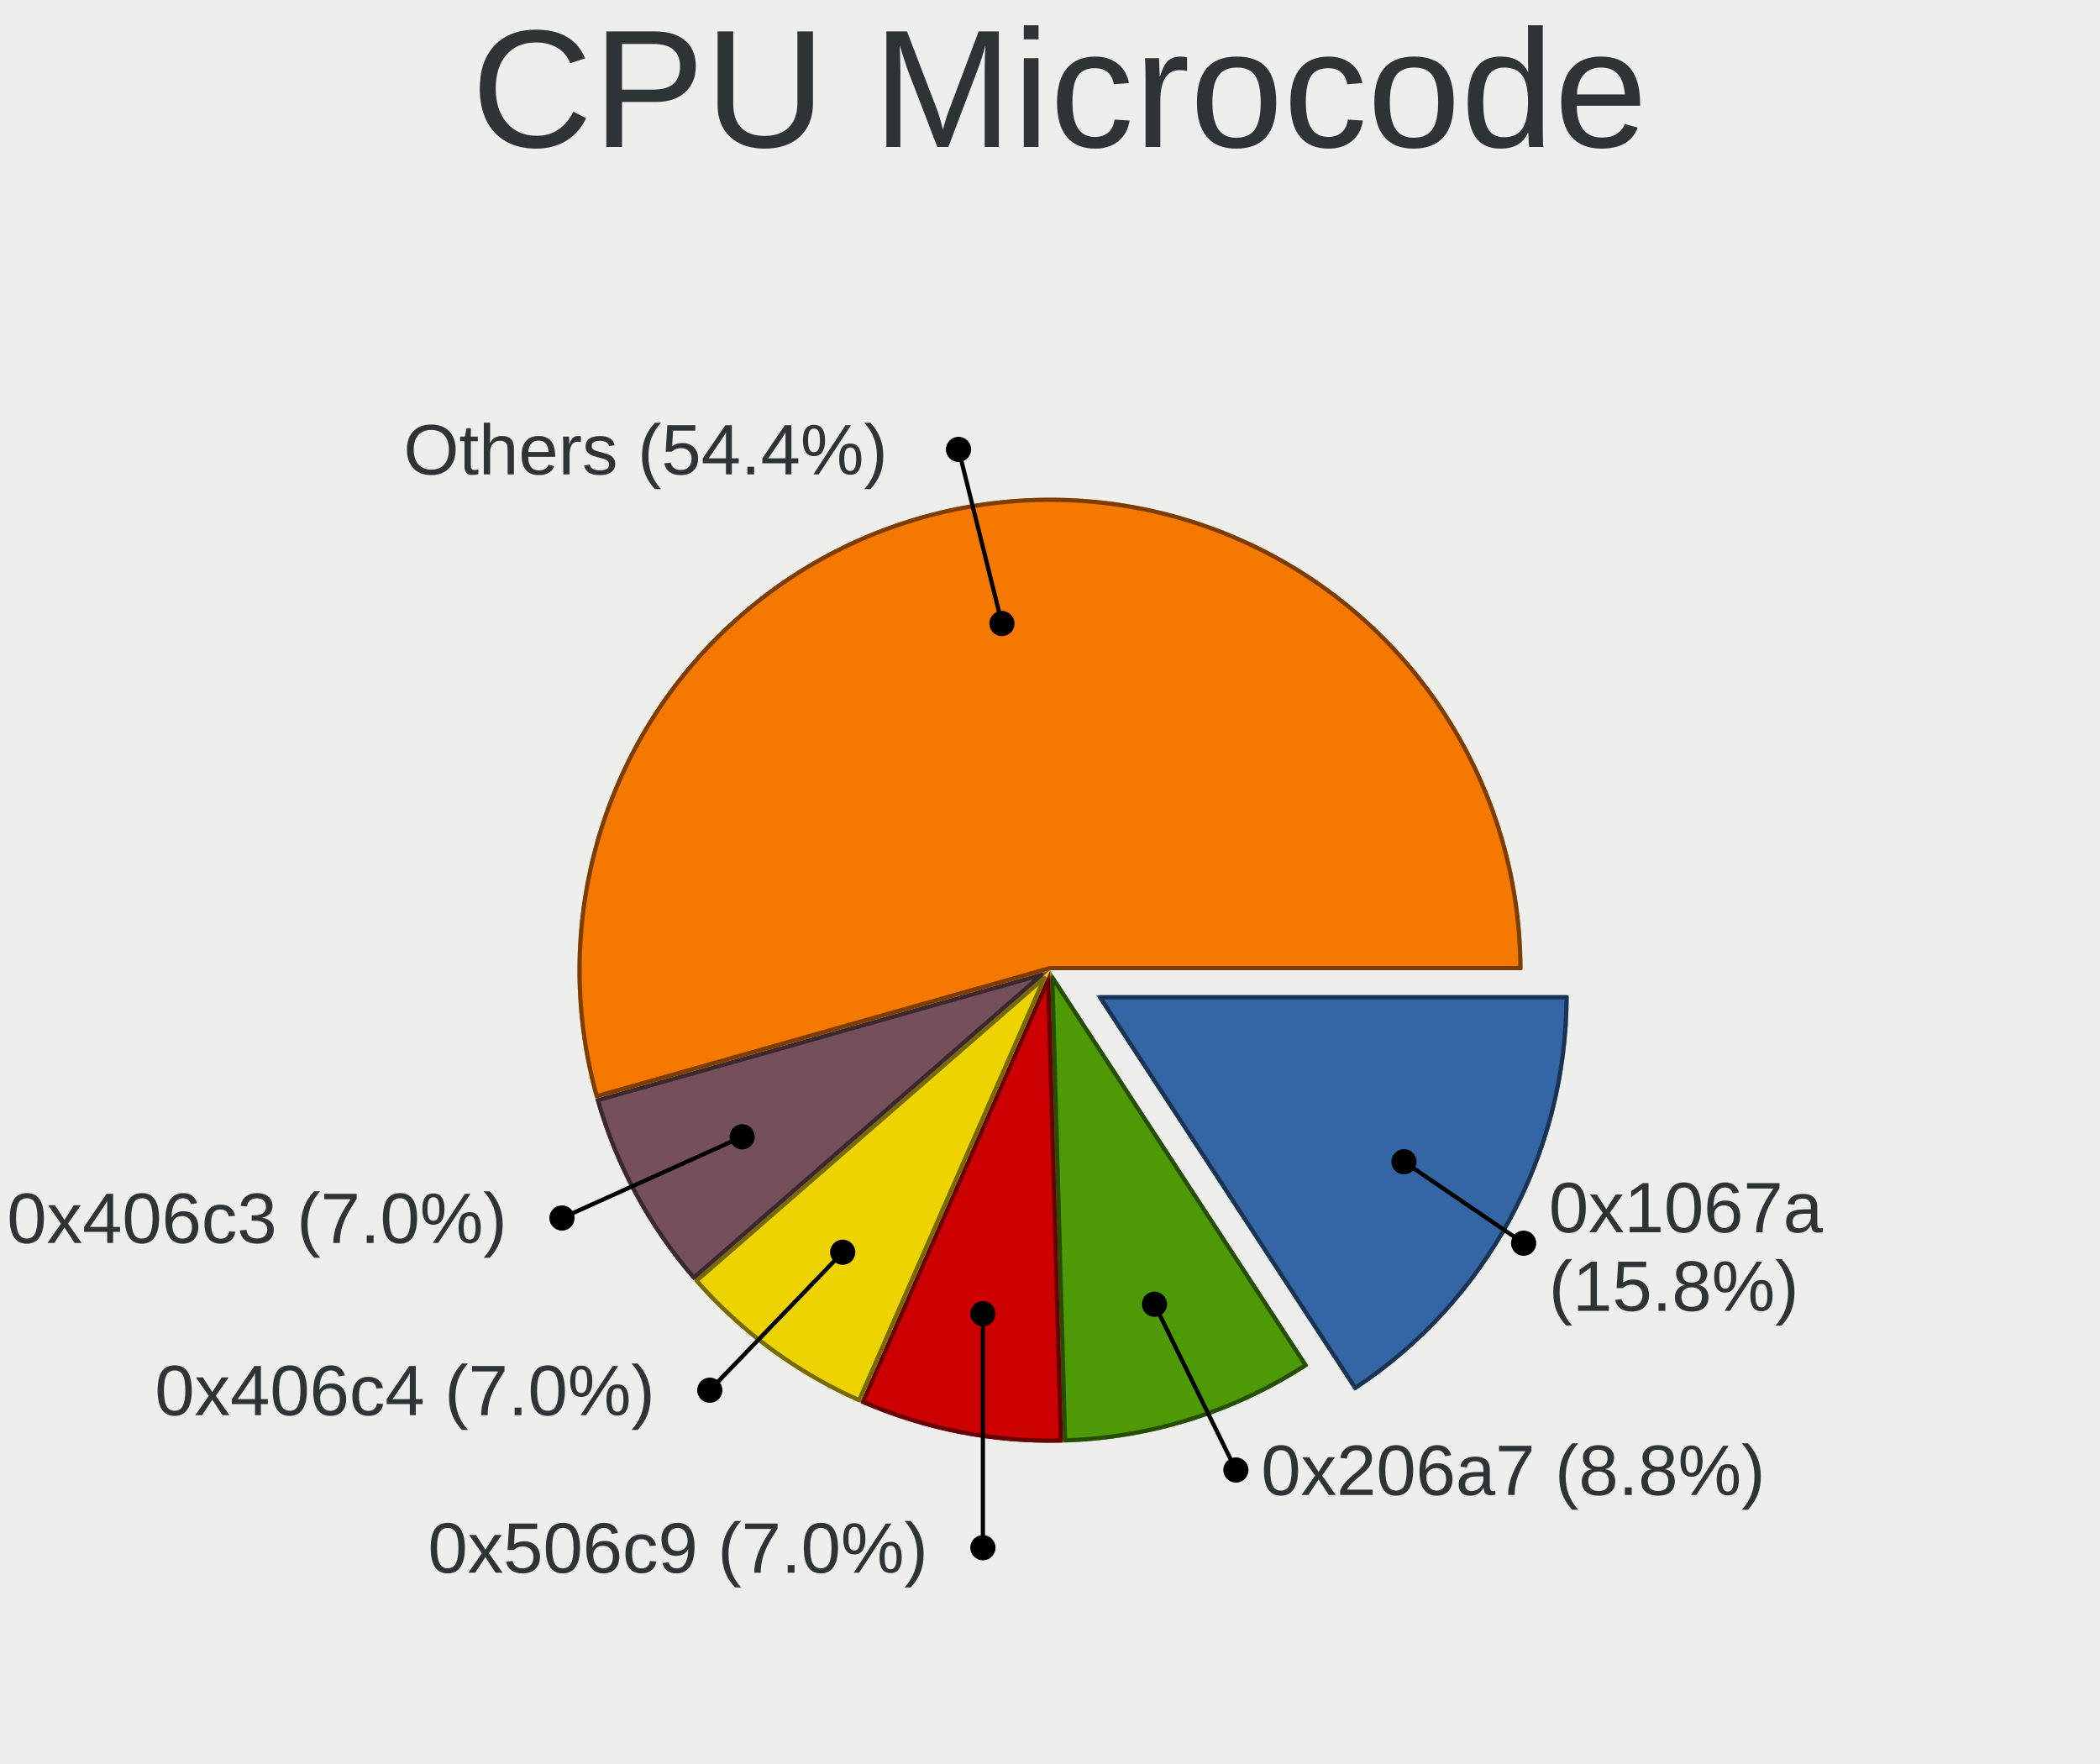
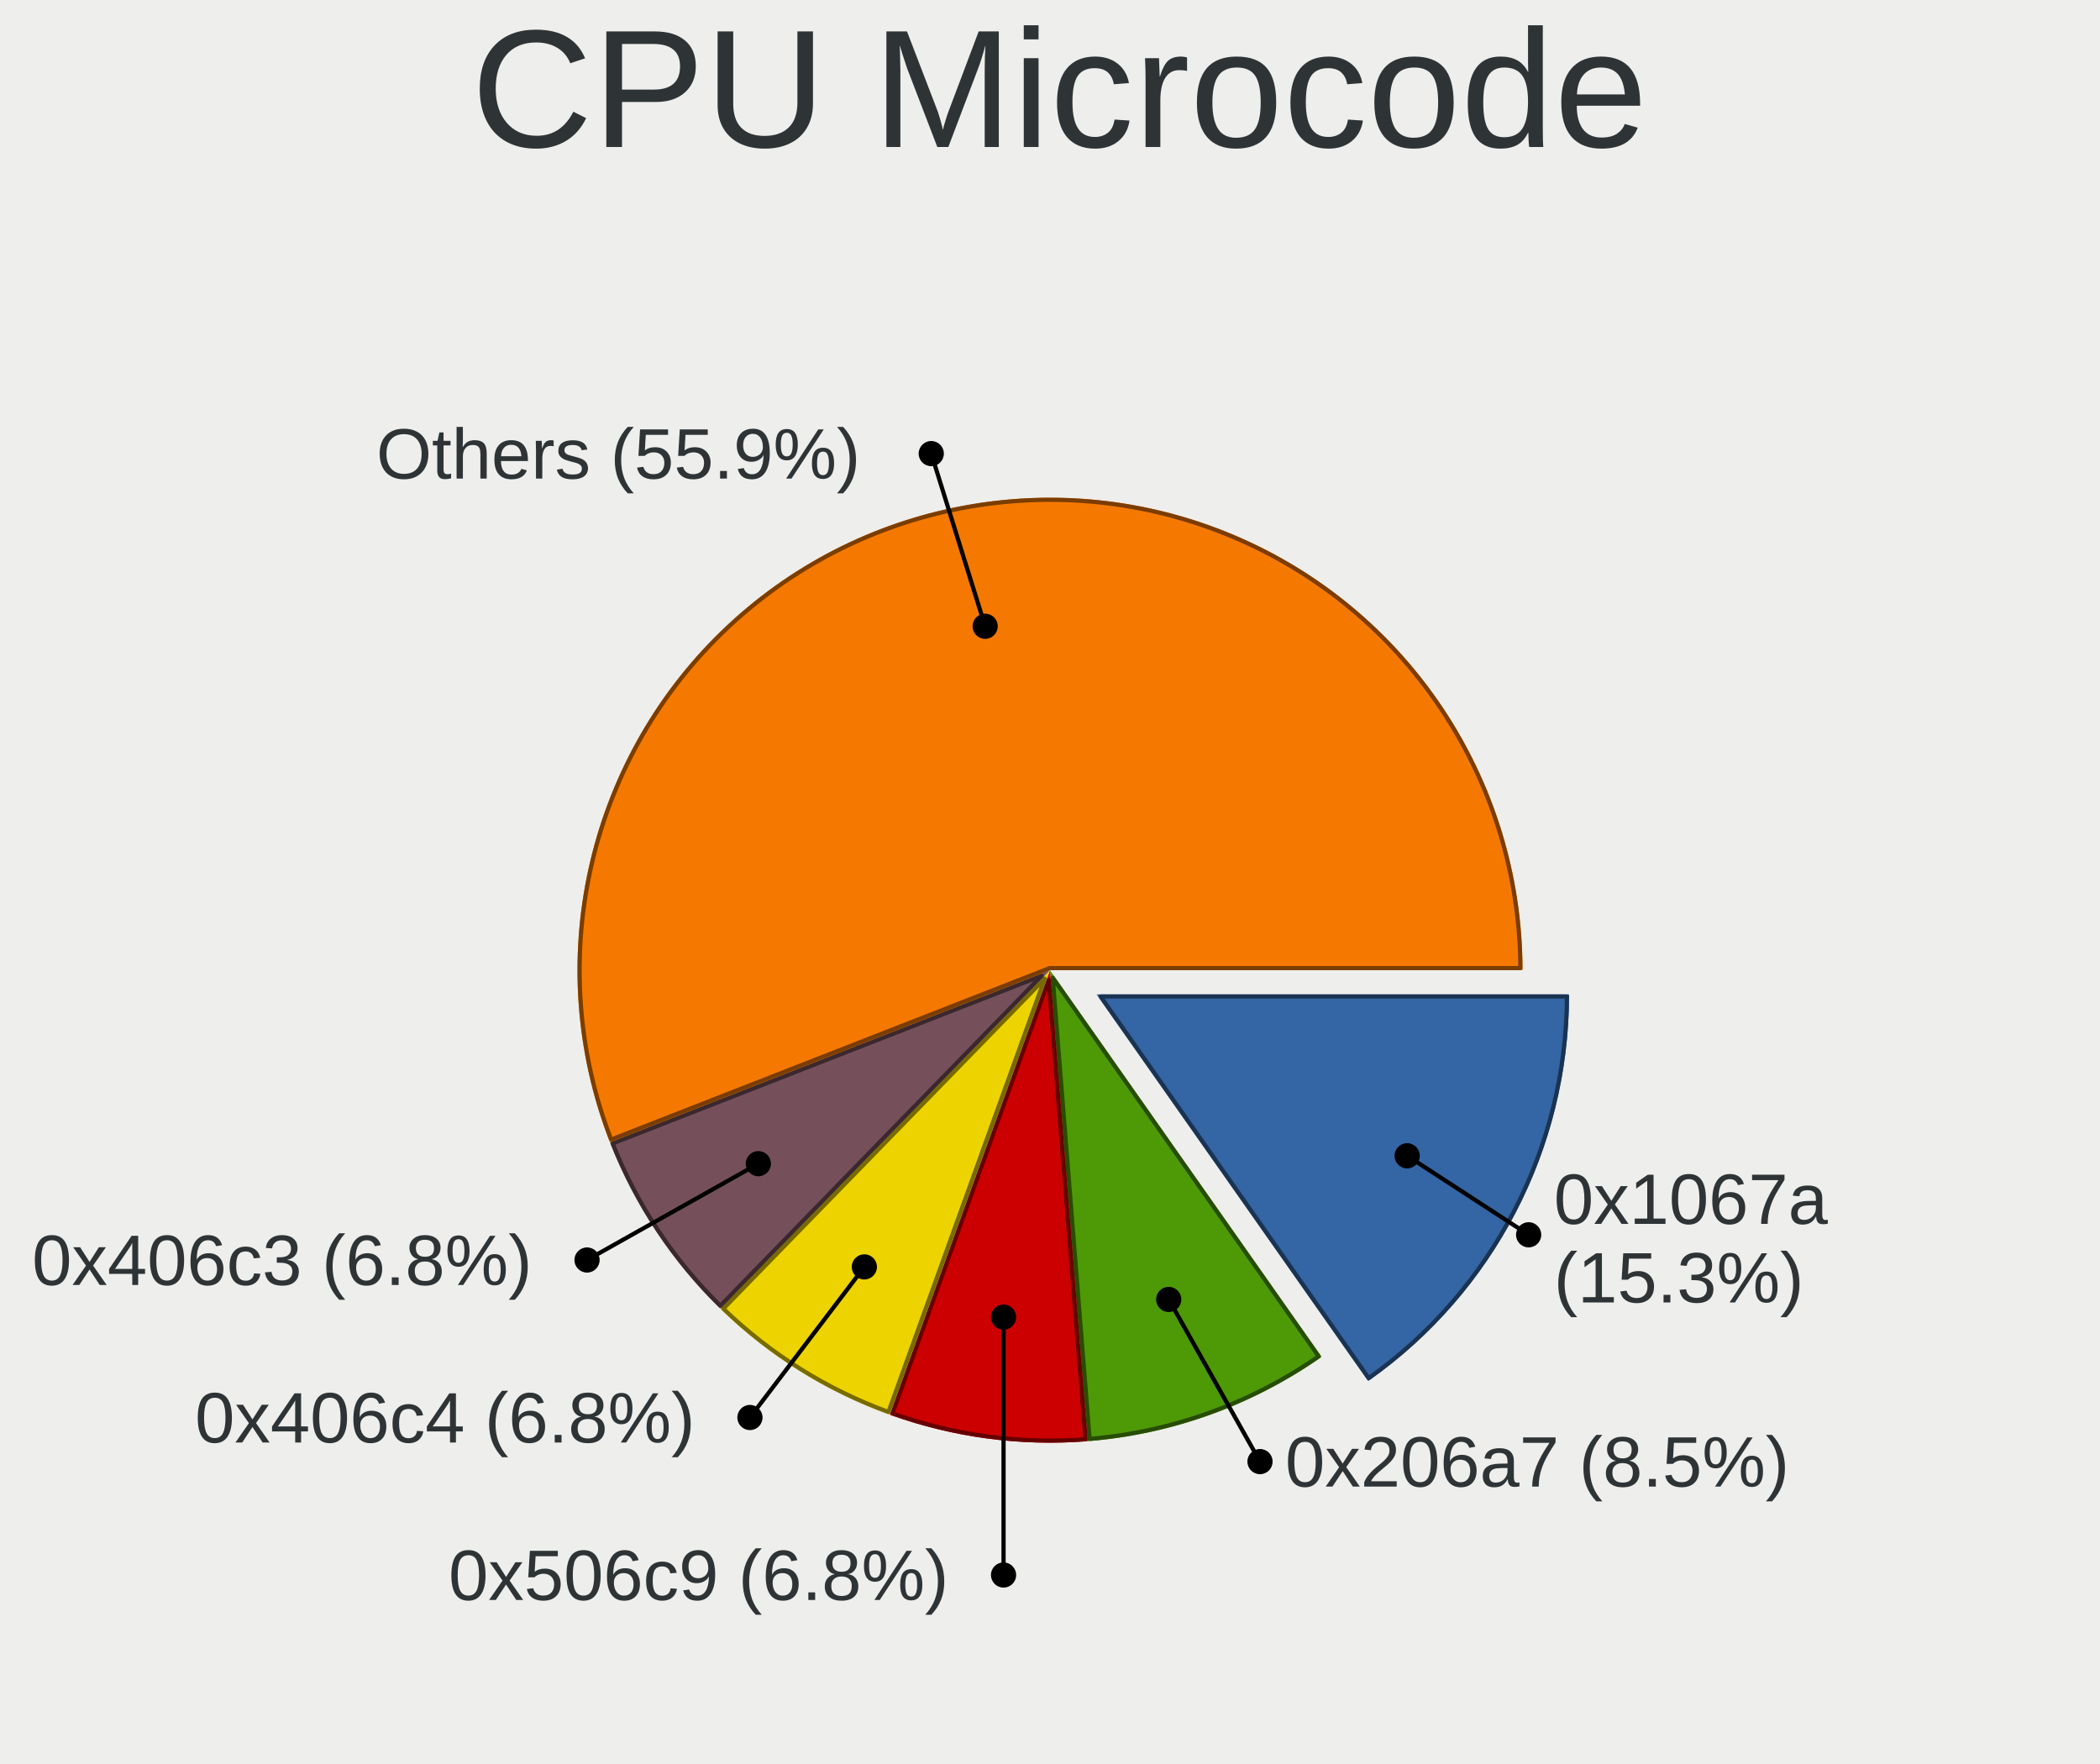
<svg xmlns="http://www.w3.org/2000/svg" width="500" height="420" version="1.0" id="ezcGraph">
  <defs />
  <g id="ezcGraphChart" color-rendering="optimizeQuality" shape-rendering="geometricPrecision" text-rendering="optimizeLegibility">
    <path d=" M 0,420 L 0,0 L 500,0 L 500,420 L 0,420 z " style="fill: #eeeeec; fill-opacity: 1.00; stroke: none;" id="ezcGraphPolygon_1" />
    <path d=" M 0,42 L 0,0 L 500,0 L 500,42 L 0,42 z " style="fill: #000000; fill-opacity: 0.00; stroke: none;" id="ezcGraphPolygon_2" />
-     <path d="M 260.99,236.95 L 373.49,236.95 A 112.50,112.50 0 0,1 322.53,331.13 z" style="fill: #3465a4; fill-opacity: 1.00; stroke: none; cursor: pointer;" id="ezcGraphCircleSector_4" />
-     <path d="M 261.92,237.45 L 372.99,237.45 A 112.00,112.00 0 0,1 322.67,330.44 z" style="fill: none; stroke: #1a3352; stroke-width: 1; stroke-opacity: 1.00; stroke-linecap: round; stroke-linejoin: round;" id="ezcGraphCircleSector_5" />
-     <path d="M 250.00,231.00 L 311.53,325.18 A 112.50,112.50 0 0,1 253.10,343.46 z" style="fill: #4e9a06; fill-opacity: 1.00; stroke: none; cursor: pointer;" id="ezcGraphCircleSector_6" />
-     <path d="M 250.55,232.75 L 310.84,325.04 A 112.00,112.00 0 0,1 253.59,342.94 z" style="fill: none; stroke: #274d03; stroke-width: 1; stroke-opacity: 1.00; stroke-linecap: round; stroke-linejoin: round;" id="ezcGraphCircleSector_7" />
-     <path d="M 250.00,231.00 L 253.10,343.46 A 112.50,112.50 0 0,1 204.81,334.02 z" style="fill: #cc0000; fill-opacity: 1.00; stroke: none; cursor: pointer;" id="ezcGraphCircleSector_8" />
-     <path d="M 249.56,233.24 L 252.59,342.97 A 112.00,112.00 0 0,1 205.47,333.77 z" style="fill: none; stroke: #660000; stroke-width: 1; stroke-opacity: 1.00; stroke-linecap: round; stroke-linejoin: round;" id="ezcGraphCircleSector_9" />
-     <path d="M 250.00,231.00 L 204.81,334.02 A 112.50,112.50 0 0,1 165.16,304.88 z" style="fill: #edd400; fill-opacity: 1.00; stroke: none; cursor: pointer;" id="ezcGraphCircleSector_10" />
-     <path d="M 248.65,232.84 L 204.55,333.37 A 112.00,112.00 0 0,1 165.87,304.93 z" style="fill: none; stroke: #776a00; stroke-width: 1; stroke-opacity: 1.00; stroke-linecap: round; stroke-linejoin: round;" id="ezcGraphCircleSector_11" />
-     <path d="M 250.00,231.00 L 165.16,304.88 A 112.50,112.50 0 0,1 141.74,261.61 z" style="fill: #75505b; fill-opacity: 1.00; stroke: none; cursor: pointer;" id="ezcGraphCircleSector_12" />
-     <path d="M 247.99,232.09 L 165.21,304.18 A 112.00,112.00 0 0,1 142.36,261.96 z" style="fill: none; stroke: #3b282e; stroke-width: 1; stroke-opacity: 1.00; stroke-linecap: round; stroke-linejoin: round;" id="ezcGraphCircleSector_13" />
-     <path d="M 250.00,231.00 L 141.74,261.61 A 112.50,112.50 0 1,1 362.50,231.00 z" style="fill: #f57900; fill-opacity: 1.00; stroke: none;" id="ezcGraphCircleSector_14" />
-     <path d="M 249.93,230.50 L 142.09,260.99 A 112.00,112.00 0 1,1 362.00,230.50 z" style="fill: none; stroke: #7b3d00; stroke-width: 1; stroke-opacity: 1.00; stroke-linecap: round; stroke-linejoin: round;" id="ezcGraphCircleSector_15" />
-     <path d=" M 238.554,148.457 L 228.22,107" style="fill: none; stroke: #000000; stroke-width: 1; stroke-opacity: 1.00; stroke-linecap: round; stroke-linejoin: round;" id="ezcGraphLine_16" />
-     <ellipse cx="238.554" cy="148.457" rx="3" ry="3" style="fill: #000000; fill-opacity: 1.00; stroke: none;" id="ezcGraphCircle_17" />
-     <ellipse cx="228.22" cy="107" rx="3" ry="3" style="fill: #000000; fill-opacity: 1.00; stroke: none;" id="ezcGraphCircle_18" />
-     <path d=" M 176.71,270.662 L 133.8,290" style="fill: none; stroke: #000000; stroke-width: 1; stroke-opacity: 1.00; stroke-linecap: round; stroke-linejoin: round;" id="ezcGraphLine_20" />
-     <ellipse cx="176.71" cy="270.662" rx="3" ry="3" style="fill: #000000; fill-opacity: 1.00; stroke: none;" id="ezcGraphCircle_21" />
-     <ellipse cx="133.8" cy="290" rx="3" ry="3" style="fill: #000000; fill-opacity: 1.00; stroke: none;" id="ezcGraphCircle_22" />
-     <path d=" M 200.647,298.147 L 169,331" style="fill: none; stroke: #000000; stroke-width: 1; stroke-opacity: 1.00; stroke-linecap: round; stroke-linejoin: round;" id="ezcGraphLine_24" />
-     <ellipse cx="200.647" cy="298.147" rx="3" ry="3" style="fill: #000000; fill-opacity: 1.00; stroke: none;" id="ezcGraphCircle_25" />
-     <ellipse cx="169" cy="331" rx="3" ry="3" style="fill: #000000; fill-opacity: 1.00; stroke: none;" id="ezcGraphCircle_26" />
-     <path d=" M 234.024,312.788 L 234.024,368.5" style="fill: none; stroke: #000000; stroke-width: 1; stroke-opacity: 1.00; stroke-linecap: round; stroke-linejoin: round;" id="ezcGraphLine_28" />
-     <ellipse cx="234.024" cy="312.788" rx="3" ry="3" style="fill: #000000; fill-opacity: 1.00; stroke: none;" id="ezcGraphCircle_29" />
-     <ellipse cx="234.024" cy="368.5" rx="3" ry="3" style="fill: #000000; fill-opacity: 1.00; stroke: none;" id="ezcGraphCircle_30" />
-     <path d=" M 334.283,276.612 L 362.771,296" style="fill: none; stroke: #000000; stroke-width: 1; stroke-opacity: 1.00; stroke-linecap: round; stroke-linejoin: round;" id="ezcGraphLine_32" />
-     <ellipse cx="334.283" cy="276.612" rx="3" ry="3" style="fill: #000000; fill-opacity: 1.00; stroke: none;" id="ezcGraphCircle_33" />
-     <ellipse cx="362.771" cy="296" rx="3" ry="3" style="fill: #000000; fill-opacity: 1.00; stroke: none;" id="ezcGraphCircle_34" />
-     <path d=" M 274.876,310.534 L 294.262,350" style="fill: none; stroke: #000000; stroke-width: 1; stroke-opacity: 1.00; stroke-linecap: round; stroke-linejoin: round;" id="ezcGraphLine_36" />
-     <ellipse cx="274.876" cy="310.534" rx="3" ry="3" style="fill: #000000; fill-opacity: 1.00; stroke: none;" id="ezcGraphCircle_37" />
-     <ellipse cx="294.262" cy="350" rx="3" ry="3" style="fill: #000000; fill-opacity: 1.00; stroke: none;" id="ezcGraphCircle_38" />
+     <path d="M 261.09,236.76 L 373.59,236.76 A 112.50,112.50 0 0,1 325.76,328.82 z" style="fill: #3465a4; fill-opacity: 1.00; stroke: none; cursor: pointer;" id="ezcGraphCircleSector_4" />
+     <path d="M 262.05,237.26 L 373.09,237.26 A 112.00,112.00 0 0,1 325.88,328.13 z" style="fill: none; stroke: #1a3352; stroke-width: 1; stroke-opacity: 1.00; stroke-linecap: round; stroke-linejoin: round;" id="ezcGraphCircleSector_5" />
+     <path d="M 250.00,231.00 L 314.66,323.06 A 112.50,112.50 0 0,1 258.98,343.14 z" style="fill: #4e9a06; fill-opacity: 1.00; stroke: none; cursor: pointer;" id="ezcGraphCircleSector_6" />
+     <path d="M 250.64,232.79 L 313.97,322.94 A 112.00,112.00 0 0,1 259.43,342.60 z" style="fill: none; stroke: #274d03; stroke-width: 1; stroke-opacity: 1.00; stroke-linecap: round; stroke-linejoin: round;" id="ezcGraphCircleSector_7" />
+     <path d="M 250.00,231.00 L 258.98,343.14 A 112.50,112.50 0 0,1 211.84,336.83 z" style="fill: #cc0000; fill-opacity: 1.00; stroke: none; cursor: pointer;" id="ezcGraphCircleSector_8" />
+     <path d="M 249.69,233.34 L 258.44,342.68 A 112.00,112.00 0 0,1 212.48,336.53 z" style="fill: none; stroke: #660000; stroke-width: 1; stroke-opacity: 1.00; stroke-linecap: round; stroke-linejoin: round;" id="ezcGraphCircleSector_9" />
+     <path d="M 250.00,231.00 L 211.84,336.83 A 112.50,112.50 0 0,1 171.52,311.60 z" style="fill: #edd400; fill-opacity: 1.00; stroke: none; cursor: pointer;" id="ezcGraphCircleSector_10" />
+     <path d="M 248.75,233.01 L 211.53,336.19 A 112.00,112.00 0 0,1 172.22,311.59 z" style="fill: none; stroke: #776a00; stroke-width: 1; stroke-opacity: 1.00; stroke-linecap: round; stroke-linejoin: round;" id="ezcGraphCircleSector_11" />
+     <path d="M 250.00,231.00 L 171.52,311.60 A 112.50,112.50 0 0,1 145.22,271.97 z" style="fill: #75505b; fill-opacity: 1.00; stroke: none; cursor: pointer;" id="ezcGraphCircleSector_12" />
+     <path d="M 248.03,232.31 L 171.51,310.89 A 112.00,112.00 0 0,1 145.87,272.25 z" style="fill: none; stroke: #3b282e; stroke-width: 1; stroke-opacity: 1.00; stroke-linecap: round; stroke-linejoin: round;" id="ezcGraphCircleSector_13" />
+     <path d="M 250.00,231.00 L 145.22,271.97 A 112.50,112.50 0 1,1 362.50,231.00 z" style="fill: #f57900; fill-opacity: 1.00; stroke: none;" id="ezcGraphCircleSector_14" />
+     <path d="M 249.91,230.50 L 145.51,271.32 A 112.00,112.00 0 1,1 362.00,230.50 z" style="fill: none; stroke: #7b3d00; stroke-width: 1; stroke-opacity: 1.00; stroke-linecap: round; stroke-linejoin: round;" id="ezcGraphCircleSector_15" />
+     <path d=" M 234.559,149.11 L 221.729,108" style="fill: none; stroke: #000000; stroke-width: 1; stroke-opacity: 1.00; stroke-linecap: round; stroke-linejoin: round;" id="ezcGraphLine_16" />
+     <ellipse cx="234.559" cy="149.11" rx="3" ry="3" style="fill: #000000; fill-opacity: 1.00; stroke: none;" id="ezcGraphCircle_17" />
+     <ellipse cx="221.729" cy="108" rx="3" ry="3" style="fill: #000000; fill-opacity: 1.00; stroke: none;" id="ezcGraphCircle_18" />
+     <path d=" M 180.557,277.067 L 139.769,300" style="fill: none; stroke: #000000; stroke-width: 1; stroke-opacity: 1.00; stroke-linecap: round; stroke-linejoin: round;" id="ezcGraphLine_20" />
+     <ellipse cx="180.557" cy="277.067" rx="3" ry="3" style="fill: #000000; fill-opacity: 1.00; stroke: none;" id="ezcGraphCircle_21" />
+     <ellipse cx="139.769" cy="300" rx="3" ry="3" style="fill: #000000; fill-opacity: 1.00; stroke: none;" id="ezcGraphCircle_22" />
+     <path d=" M 205.798,301.644 L 178.557,337.5" style="fill: none; stroke: #000000; stroke-width: 1; stroke-opacity: 1.00; stroke-linecap: round; stroke-linejoin: round;" id="ezcGraphLine_24" />
+     <ellipse cx="205.798" cy="301.644" rx="3" ry="3" style="fill: #000000; fill-opacity: 1.00; stroke: none;" id="ezcGraphCircle_25" />
+     <ellipse cx="178.557" cy="337.5" rx="3" ry="3" style="fill: #000000; fill-opacity: 1.00; stroke: none;" id="ezcGraphCircle_26" />
+     <path d=" M 238.94,313.596 L 238.94,375" style="fill: none; stroke: #000000; stroke-width: 1; stroke-opacity: 1.00; stroke-linecap: round; stroke-linejoin: round;" id="ezcGraphLine_28" />
+     <ellipse cx="238.94" cy="313.596" rx="3" ry="3" style="fill: #000000; fill-opacity: 1.00; stroke: none;" id="ezcGraphCircle_29" />
+     <ellipse cx="238.94" cy="375" rx="3" ry="3" style="fill: #000000; fill-opacity: 1.00; stroke: none;" id="ezcGraphCircle_30" />
+     <path d=" M 335.038,275.188 L 363.963,294" style="fill: none; stroke: #000000; stroke-width: 1; stroke-opacity: 1.00; stroke-linecap: round; stroke-linejoin: round;" id="ezcGraphLine_32" />
+     <ellipse cx="335.038" cy="275.188" rx="3" ry="3" style="fill: #000000; fill-opacity: 1.00; stroke: none;" id="ezcGraphCircle_33" />
+     <ellipse cx="363.963" cy="294" rx="3" ry="3" style="fill: #000000; fill-opacity: 1.00; stroke: none;" id="ezcGraphCircle_34" />
+     <path d=" M 278.27,309.392 L 300,348" style="fill: none; stroke: #000000; stroke-width: 1; stroke-opacity: 1.00; stroke-linecap: round; stroke-linejoin: round;" id="ezcGraphLine_36" />
+     <ellipse cx="278.27" cy="309.392" rx="3" ry="3" style="fill: #000000; fill-opacity: 1.00; stroke: none;" id="ezcGraphCircle_37" />
+     <ellipse cx="300" cy="348" rx="3" ry="3" style="fill: #000000; fill-opacity: 1.00; stroke: none;" id="ezcGraphCircle_38" />
    <g id="ezcGraphTextBox_3">
      <path d=" M 111.7,42 L 111.7,0.5 L 388.8,0.5 L 388.8,42 L 111.7,42 z " style="fill: #ffffff; fill-opacity: 0.00; stroke: none;" id="ezcGraphPolygon_40" />
      <text id="ezcGraphTextBox_3_text" x="112.2" text-length="275.6px" y="35" style="font-size: 40px; font-family: 'Arial'; fill: #2e3436; fill-opacity: 1.00; stroke: none;">CPU Microcode</text>
    </g>
    <g id="ezcGraphTextBox_19">
-       <path d=" M 95.58,116.5 L 95.58,98 L 223.22,98 L 223.22,116.5 L 95.58,116.5 z " style="fill: #ffffff; fill-opacity: 0.00; stroke: none;" id="ezcGraphPolygon_41" />
-       <text id="ezcGraphTextBox_19_text" x="96.08" text-length="126.14px" y="112.95" style="font-size: 17px; font-family: 'Arial'; fill: #2e3436; fill-opacity: 1.00; stroke: none;">Others (54.4%)</text>
+       <path d=" M 89.089,117.5 L 89.089,99 L 216.729,99 L 216.729,117.5 L 89.089,117.5 z " style="fill: #ffffff; fill-opacity: 0.00; stroke: none;" id="ezcGraphPolygon_41" />
+       <text id="ezcGraphTextBox_19_text" x="89.589" text-length="126.14px" y="113.95" style="font-size: 17px; font-family: 'Arial'; fill: #2e3436; fill-opacity: 1.00; stroke: none;">Others (55.9%)</text>
    </g>
    <g id="ezcGraphTextBox_23" style=" cursor: pointer;">
-       <path d=" M 1.16,299.5 L 1.16,281 L 128.8,281 L 128.8,299.5 L 1.16,299.5 z " style="fill: #ffffff; fill-opacity: 0.00; stroke: none;" id="ezcGraphPolygon_42" />
-       <text id="ezcGraphTextBox_23_text" x="1.66" text-length="126.14px" y="295.95" style="font-size: 17px; font-family: 'Arial'; fill: #2e3436; fill-opacity: 1.00; stroke: none;">0x406c3 (7.0%)</text>
+       <path d=" M 7.13,309.5 L 7.13,291 L 134.769,291 L 134.769,309.5 L 7.13,309.5 z " style="fill: #ffffff; fill-opacity: 0.00; stroke: none;" id="ezcGraphPolygon_42" />
+       <text id="ezcGraphTextBox_23_text" x="7.63" text-length="126.14px" y="305.95" style="font-size: 17px; font-family: 'Arial'; fill: #2e3436; fill-opacity: 1.00; stroke: none;">0x406c3 (6.8%)</text>
    </g>
    <g id="ezcGraphTextBox_27" style=" cursor: pointer;">
-       <path d=" M 36.36,340.5 L 36.36,322 L 164,322 L 164,340.5 L 36.36,340.5 z " style="fill: #ffffff; fill-opacity: 0.00; stroke: none;" id="ezcGraphPolygon_43" />
-       <text id="ezcGraphTextBox_27_text" x="36.86" text-length="126.14px" y="336.95" style="font-size: 17px; font-family: 'Arial'; fill: #2e3436; fill-opacity: 1.00; stroke: none;">0x406c4 (7.0%)</text>
+       <path d=" M 45.917,347 L 45.917,328.5 L 173.557,328.5 L 173.557,347 L 45.917,347 z " style="fill: #ffffff; fill-opacity: 0.00; stroke: none;" id="ezcGraphPolygon_43" />
+       <text id="ezcGraphTextBox_27_text" x="46.417" text-length="126.14px" y="343.45" style="font-size: 17px; font-family: 'Arial'; fill: #2e3436; fill-opacity: 1.00; stroke: none;">0x406c4 (6.8%)</text>
    </g>
    <g id="ezcGraphTextBox_31" style=" cursor: pointer;">
-       <path d=" M 101.384,378 L 101.384,359.5 L 229.024,359.5 L 229.024,378 L 101.384,378 z " style="fill: #ffffff; fill-opacity: 0.00; stroke: none;" id="ezcGraphPolygon_44" />
-       <text id="ezcGraphTextBox_31_text" x="101.884" text-length="126.14px" y="374.45" style="font-size: 17px; font-family: 'Arial'; fill: #2e3436; fill-opacity: 1.00; stroke: none;">0x506c9 (7.0%)</text>
+       <path d=" M 106.299,384.5 L 106.299,366 L 233.94,366 L 233.94,384.5 L 106.299,384.5 z " style="fill: #ffffff; fill-opacity: 0.00; stroke: none;" id="ezcGraphPolygon_44" />
+       <text id="ezcGraphTextBox_31_text" x="106.799" text-length="126.14px" y="380.95" style="font-size: 17px; font-family: 'Arial'; fill: #2e3436; fill-opacity: 1.00; stroke: none;">0x506c9 (6.8%)</text>
    </g>
    <g id="ezcGraphTextBox_35" style=" cursor: pointer;">
-       <path d=" M 368.271,314.05 L 368.271,278.45 L 443.551,278.45 L 443.551,314.05 L 368.271,314.05 z " style="fill: #ffffff; fill-opacity: 0.00; stroke: none;" id="ezcGraphPolygon_45" />
-       <text id="ezcGraphTextBox_35_text" x="368.771" text-length="73.78px" y="293.4" style="font-size: 17px; font-family: 'Arial'; fill: #2e3436; fill-opacity: 1.00; stroke: none;">0x1067a</text>
-       <text id="ezcGraphTextBox_35_text" x="368.771" text-length="63.07px" y="312.1" style="font-size: 17px; font-family: 'Arial'; fill: #2e3436; fill-opacity: 1.00; stroke: none;">(15.8%)</text>
+       <path d=" M 369.463,312.05 L 369.463,276.45 L 444.743,276.45 L 444.743,312.05 L 369.463,312.05 z " style="fill: #ffffff; fill-opacity: 0.00; stroke: none;" id="ezcGraphPolygon_45" />
+       <text id="ezcGraphTextBox_35_text" x="369.963" text-length="73.78px" y="291.4" style="font-size: 17px; font-family: 'Arial'; fill: #2e3436; fill-opacity: 1.00; stroke: none;">0x1067a</text>
+       <text id="ezcGraphTextBox_35_text" x="369.963" text-length="63.07px" y="310.1" style="font-size: 17px; font-family: 'Arial'; fill: #2e3436; fill-opacity: 1.00; stroke: none;">(15.3%)</text>
    </g>
    <g id="ezcGraphTextBox_39" style=" cursor: pointer;">
-       <path d=" M 299.762,359.5 L 299.762,341 L 427.402,341 L 427.402,359.5 L 299.762,359.5 z " style="fill: #ffffff; fill-opacity: 0.00; stroke: none;" id="ezcGraphPolygon_46" />
-       <text id="ezcGraphTextBox_39_text" x="300.262" text-length="126.14px" y="355.95" style="font-size: 17px; font-family: 'Arial'; fill: #2e3436; fill-opacity: 1.00; stroke: none;">0x206a7 (8.8%)</text>
+       <path d=" M 305.5,357.5 L 305.5,339 L 433.14,339 L 433.14,357.5 L 305.5,357.5 z " style="fill: #ffffff; fill-opacity: 0.00; stroke: none;" id="ezcGraphPolygon_46" />
+       <text id="ezcGraphTextBox_39_text" x="306" text-length="126.14px" y="353.95" style="font-size: 17px; font-family: 'Arial'; fill: #2e3436; fill-opacity: 1.00; stroke: none;">0x206a7 (8.5%)</text>
    </g>
  </g>
</svg>
